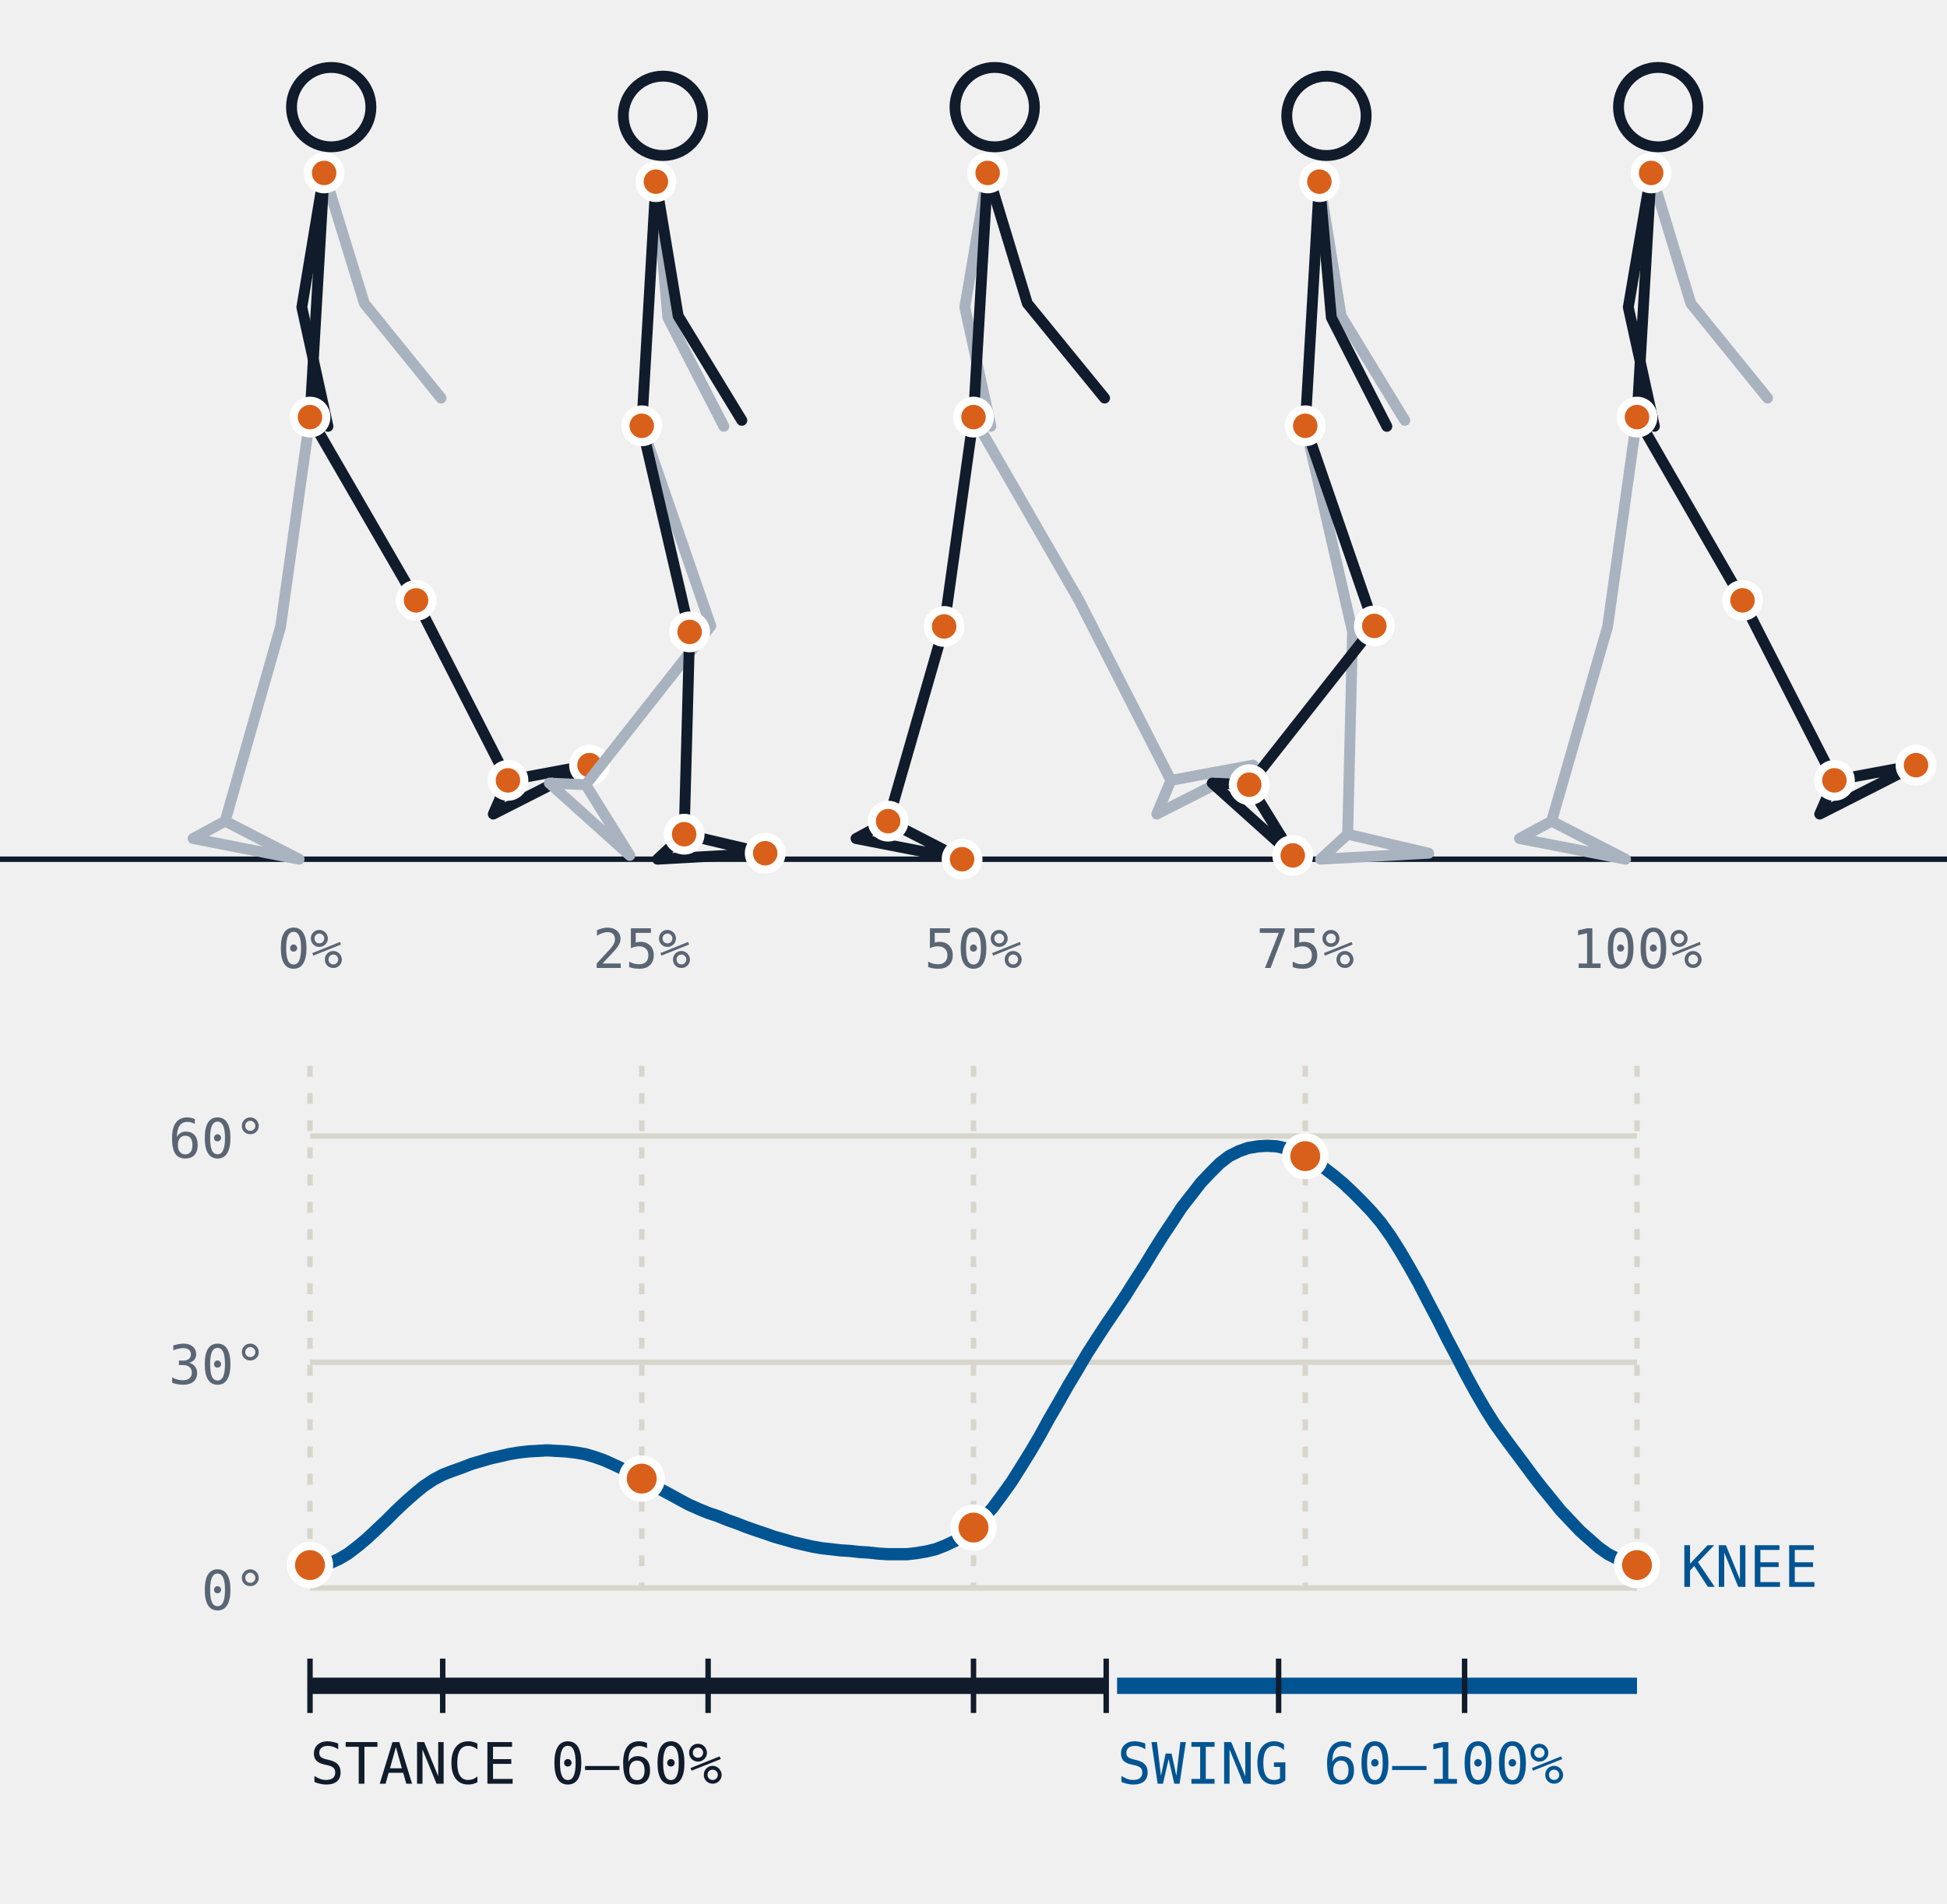
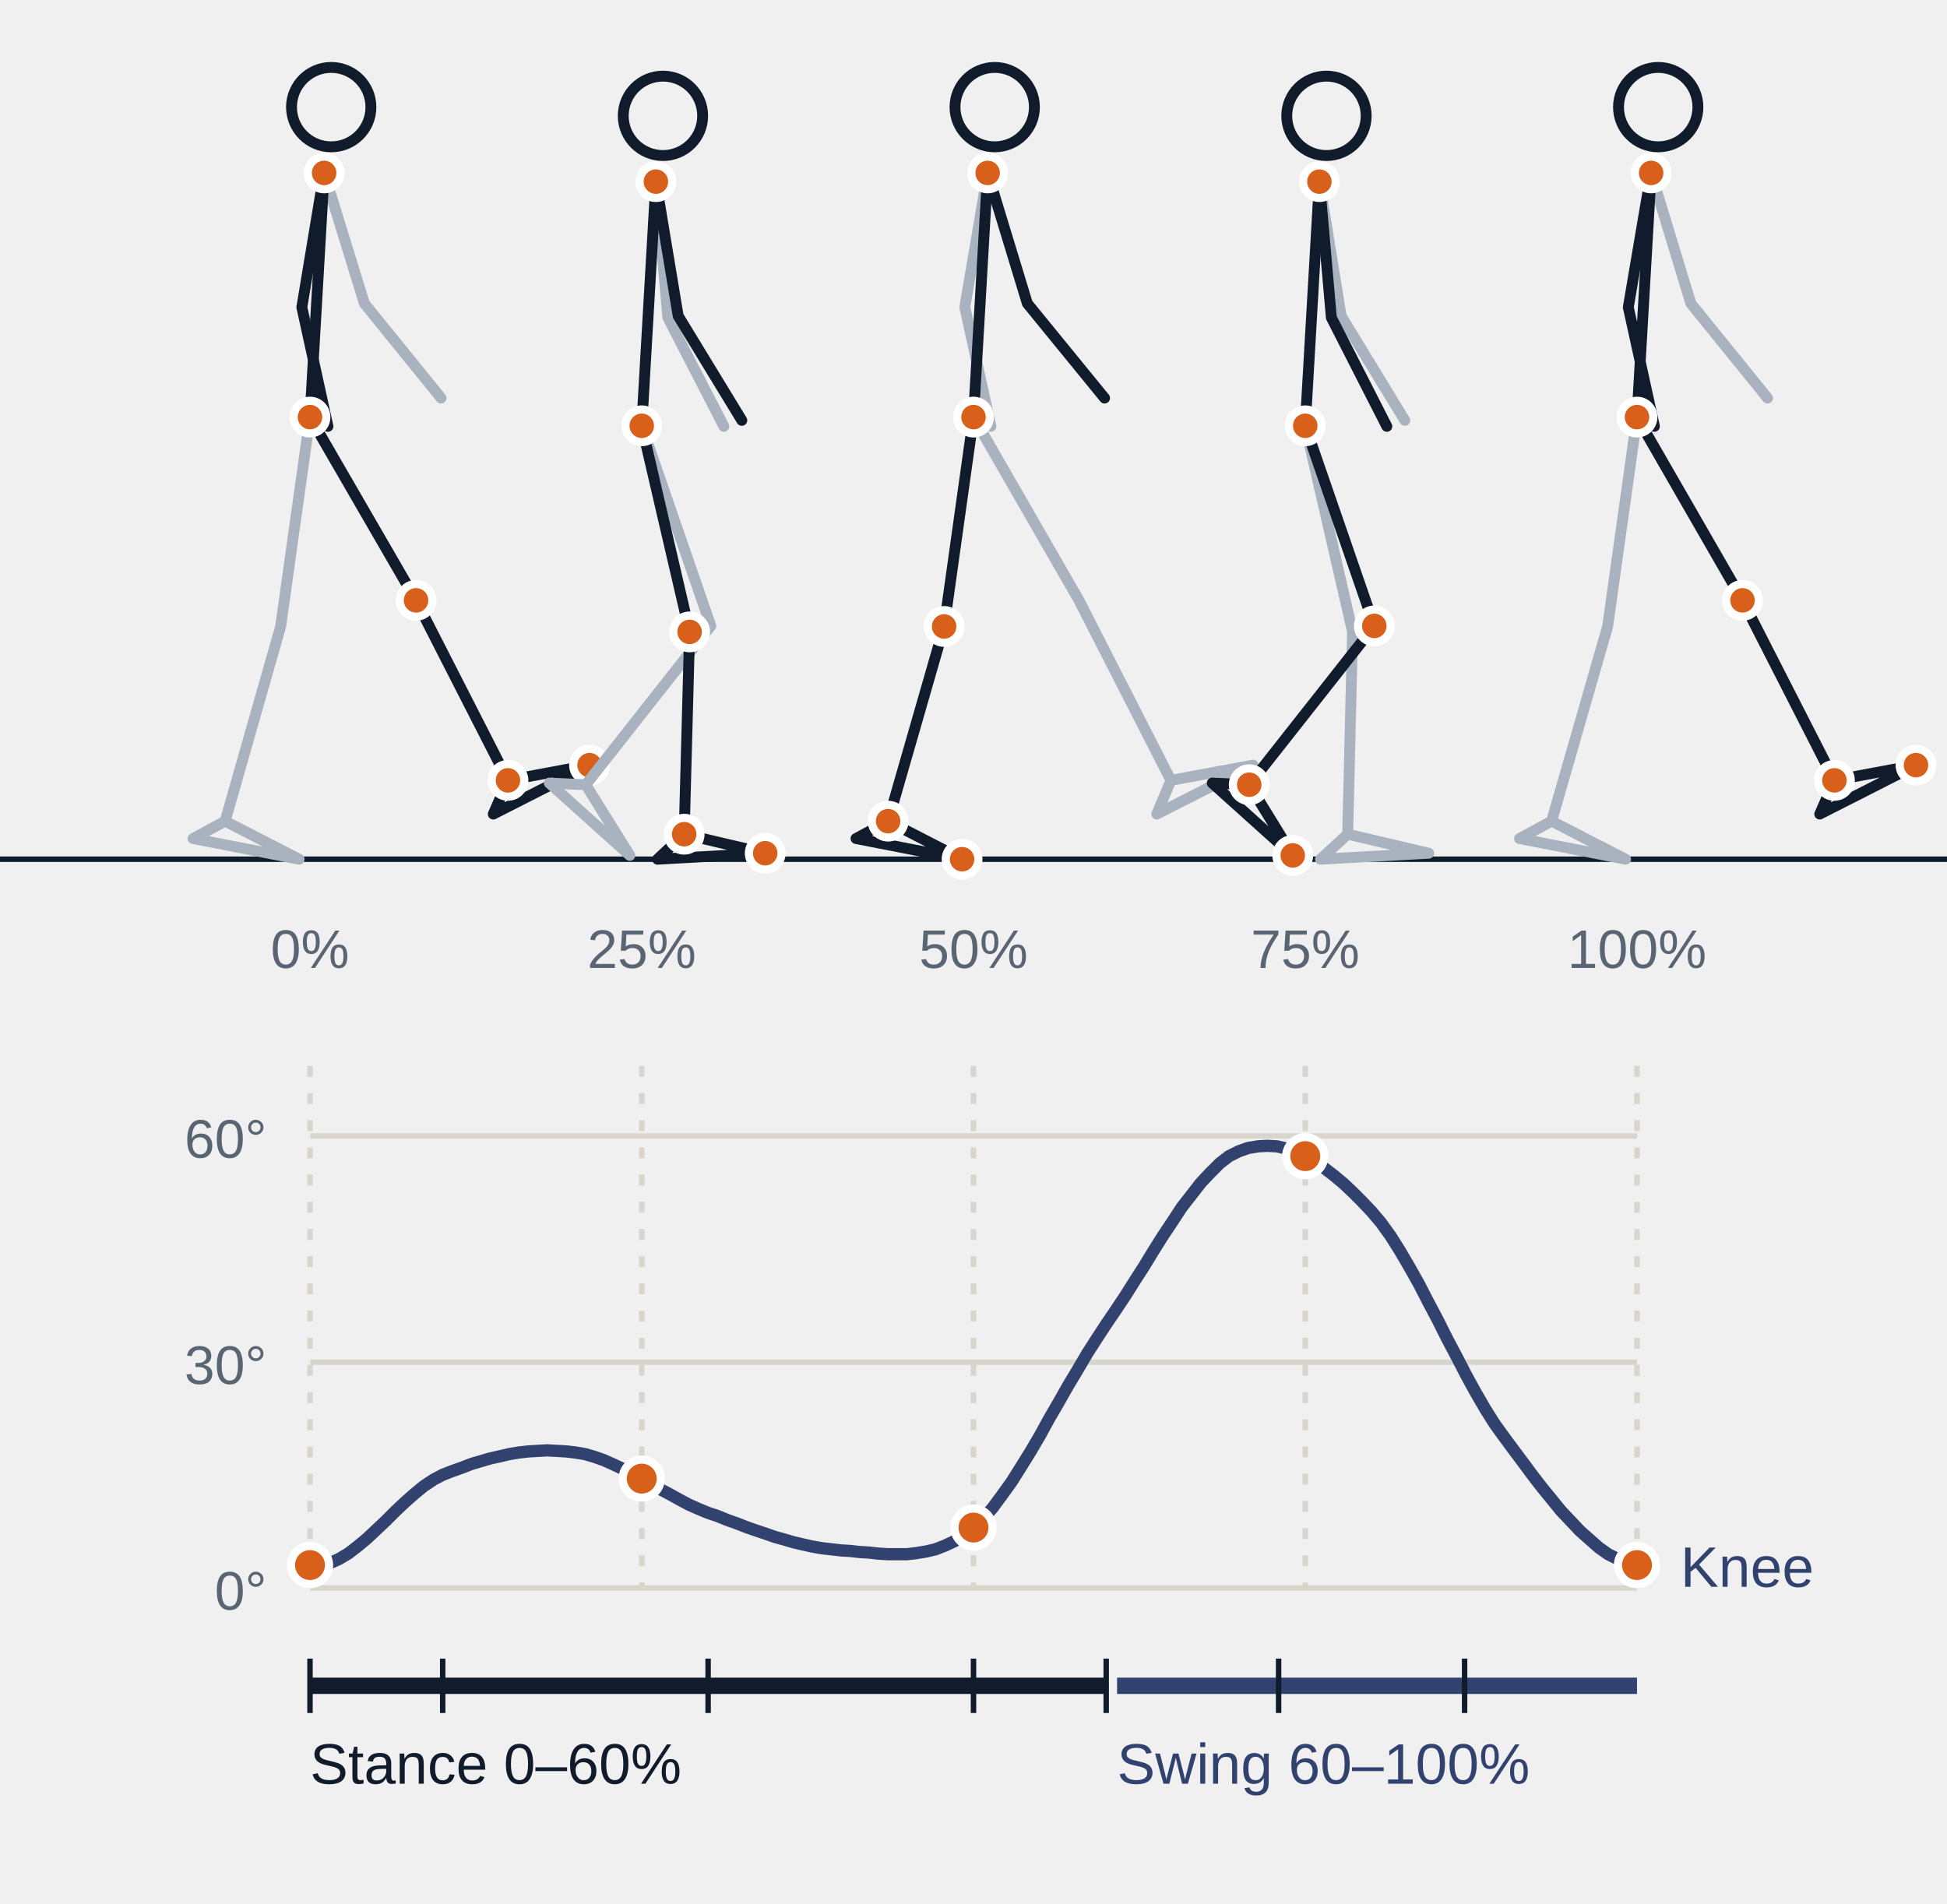
<svg class="figure-svg" viewBox="0 0 358 350" role="img" aria-label="{{ include.label | escape }}" preserveAspectRatio="xMidYMid meet">
  <line x1="0" y1="158" x2="358" y2="158" stroke="#101B2B" stroke-width="1" />
  <polyline points="57.0,76.7 51.6,115.2 41.4,151.0 35.5,154.2 55.0,158.0 41.4,151.0" fill="none" stroke="#A9B3BF" stroke-width="2" stroke-linecap="round" stroke-linejoin="round" />
  <polyline points="59.6,31.8 67.0,55.8 81.1,73.2" fill="none" stroke="#A9B3BF" stroke-width="2" stroke-linecap="round" stroke-linejoin="round" />
  <polyline points="57.0,76.7 59.6,31.8" fill="none" stroke="#101B2B" stroke-width="2" stroke-linecap="round" stroke-linejoin="round" />
  <circle cx="60.9" cy="19.7" r="7.3" fill="none" stroke="#101B2B" stroke-width="2" />
  <polyline points="57.0,76.7 76.5,110.4 93.4,143.5 90.7,149.7 108.4,140.7 93.4,143.5" fill="none" stroke="#101B2B" stroke-width="2" stroke-linecap="round" stroke-linejoin="round" />
  <polyline points="59.6,31.8 55.5,56.5 60.3,78.4" fill="none" stroke="#101B2B" stroke-width="2" stroke-linecap="round" stroke-linejoin="round" />
  <circle cx="57.0" cy="76.7" r="3" fill="#D9601A" stroke="#FFFFFF" stroke-width="1.5" />
  <circle cx="76.5" cy="110.4" r="3" fill="#D9601A" stroke="#FFFFFF" stroke-width="1.5" />
  <circle cx="93.4" cy="143.5" r="3" fill="#D9601A" stroke="#FFFFFF" stroke-width="1.5" />
  <circle cx="108.4" cy="140.7" r="3" fill="#D9601A" stroke="#FFFFFF" stroke-width="1.5" />
  <circle cx="59.6" cy="31.8" r="3" fill="#D9601A" stroke="#FFFFFF" stroke-width="1.5" />
-   <text x="57.0" y="178" text-anchor="middle" font-family="'IBM Plex Mono', ui-monospace, monospace" font-size="10" fill="#5A6574">0%</text>
+   <text x="57.0" y="178" text-anchor="middle" font-family="'Asap', Arial, sans-serif" font-size="10" fill="#5A6574">0%</text>
  <polyline points="118.0,78.3 130.7,115.1 107.7,144.3 101.0,144.0 115.8,157.3 107.7,144.3" fill="none" stroke="#A9B3BF" stroke-width="2" stroke-linecap="round" stroke-linejoin="round" />
  <polyline points="120.6,33.4 122.8,58.4 133.1,78.4" fill="none" stroke="#A9B3BF" stroke-width="2" stroke-linecap="round" stroke-linejoin="round" />
  <polyline points="118.0,78.3 120.6,33.4" fill="none" stroke="#101B2B" stroke-width="2" stroke-linecap="round" stroke-linejoin="round" />
  <circle cx="121.9" cy="21.3" r="7.3" fill="none" stroke="#101B2B" stroke-width="2" />
  <polyline points="118.0,78.3 126.8,116.2 125.8,153.4 120.9,158.0 140.7,156.9 125.8,153.4" fill="none" stroke="#101B2B" stroke-width="2" stroke-linecap="round" stroke-linejoin="round" />
  <polyline points="120.6,33.4 124.7,58.1 136.4,77.3" fill="none" stroke="#101B2B" stroke-width="2" stroke-linecap="round" stroke-linejoin="round" />
  <circle cx="118.0" cy="78.3" r="3" fill="#D9601A" stroke="#FFFFFF" stroke-width="1.5" />
  <circle cx="126.8" cy="116.2" r="3" fill="#D9601A" stroke="#FFFFFF" stroke-width="1.5" />
  <circle cx="125.8" cy="153.4" r="3" fill="#D9601A" stroke="#FFFFFF" stroke-width="1.5" />
  <circle cx="140.7" cy="156.9" r="3" fill="#D9601A" stroke="#FFFFFF" stroke-width="1.5" />
  <circle cx="120.6" cy="33.4" r="3" fill="#D9601A" stroke="#FFFFFF" stroke-width="1.5" />
-   <text x="118.0" y="178" text-anchor="middle" font-family="'IBM Plex Mono', ui-monospace, monospace" font-size="10" fill="#5A6574">25%</text>
+   <text x="118.0" y="178" text-anchor="middle" font-family="'Asap', Arial, sans-serif" font-size="10" fill="#5A6574">25%</text>
  <polyline points="179.0,76.7 198.4,110.4 215.3,143.5 212.7,149.7 230.4,140.7 215.3,143.5" fill="none" stroke="#A9B3BF" stroke-width="2" stroke-linecap="round" stroke-linejoin="round" />
  <polyline points="181.6,31.8 177.4,56.5 182.2,78.4" fill="none" stroke="#A9B3BF" stroke-width="2" stroke-linecap="round" stroke-linejoin="round" />
  <polyline points="179.0,76.7 181.6,31.8" fill="none" stroke="#101B2B" stroke-width="2" stroke-linecap="round" stroke-linejoin="round" />
  <circle cx="182.9" cy="19.7" r="7.3" fill="none" stroke="#101B2B" stroke-width="2" />
  <polyline points="179.0,76.7 173.6,115.2 163.3,151.0 157.4,154.2 176.9,158.0 163.3,151.0" fill="none" stroke="#101B2B" stroke-width="2" stroke-linecap="round" stroke-linejoin="round" />
  <polyline points="181.6,31.8 188.9,55.8 203.1,73.2" fill="none" stroke="#101B2B" stroke-width="2" stroke-linecap="round" stroke-linejoin="round" />
  <circle cx="179.0" cy="76.7" r="3" fill="#D9601A" stroke="#FFFFFF" stroke-width="1.5" />
  <circle cx="173.6" cy="115.2" r="3" fill="#D9601A" stroke="#FFFFFF" stroke-width="1.5" />
  <circle cx="163.3" cy="151.0" r="3" fill="#D9601A" stroke="#FFFFFF" stroke-width="1.5" />
  <circle cx="176.9" cy="158.0" r="3" fill="#D9601A" stroke="#FFFFFF" stroke-width="1.5" />
  <circle cx="181.6" cy="31.8" r="3" fill="#D9601A" stroke="#FFFFFF" stroke-width="1.5" />
-   <text x="179.0" y="178" text-anchor="middle" font-family="'IBM Plex Mono', ui-monospace, monospace" font-size="10" fill="#5A6574">50%</text>
+   <text x="179.0" y="178" text-anchor="middle" font-family="'Asap', Arial, sans-serif" font-size="10" fill="#5A6574">50%</text>
  <polyline points="240.0,78.3 248.7,116.2 247.8,153.4 242.8,158.0 262.7,156.9 247.8,153.4" fill="none" stroke="#A9B3BF" stroke-width="2" stroke-linecap="round" stroke-linejoin="round" />
  <polyline points="242.6,33.4 246.6,58.1 258.3,77.3" fill="none" stroke="#A9B3BF" stroke-width="2" stroke-linecap="round" stroke-linejoin="round" />
  <polyline points="240.0,78.3 242.6,33.4" fill="none" stroke="#101B2B" stroke-width="2" stroke-linecap="round" stroke-linejoin="round" />
  <circle cx="243.9" cy="21.3" r="7.3" fill="none" stroke="#101B2B" stroke-width="2" />
  <polyline points="240.0,78.3 252.7,115.1 229.7,144.3 222.9,144.0 237.7,157.3 229.7,144.3" fill="none" stroke="#101B2B" stroke-width="2" stroke-linecap="round" stroke-linejoin="round" />
  <polyline points="242.6,33.4 244.8,58.4 255.0,78.4" fill="none" stroke="#101B2B" stroke-width="2" stroke-linecap="round" stroke-linejoin="round" />
  <circle cx="240.0" cy="78.3" r="3" fill="#D9601A" stroke="#FFFFFF" stroke-width="1.5" />
  <circle cx="252.7" cy="115.1" r="3" fill="#D9601A" stroke="#FFFFFF" stroke-width="1.5" />
  <circle cx="229.7" cy="144.3" r="3" fill="#D9601A" stroke="#FFFFFF" stroke-width="1.5" />
  <circle cx="237.7" cy="157.3" r="3" fill="#D9601A" stroke="#FFFFFF" stroke-width="1.5" />
  <circle cx="242.6" cy="33.4" r="3" fill="#D9601A" stroke="#FFFFFF" stroke-width="1.5" />
-   <text x="240.0" y="178" text-anchor="middle" font-family="'IBM Plex Mono', ui-monospace, monospace" font-size="10" fill="#5A6574">75%</text>
+   <text x="240.0" y="178" text-anchor="middle" font-family="'Asap', Arial, sans-serif" font-size="10" fill="#5A6574">75%</text>
  <polyline points="301.0,76.7 295.6,115.2 285.3,151.0 279.4,154.2 298.9,158.0 285.3,151.0" fill="none" stroke="#A9B3BF" stroke-width="2" stroke-linecap="round" stroke-linejoin="round" />
  <polyline points="303.6,31.8 310.9,55.8 325.0,73.2" fill="none" stroke="#A9B3BF" stroke-width="2" stroke-linecap="round" stroke-linejoin="round" />
  <polyline points="301.0,76.7 303.6,31.8" fill="none" stroke="#101B2B" stroke-width="2" stroke-linecap="round" stroke-linejoin="round" />
  <circle cx="304.9" cy="19.7" r="7.3" fill="none" stroke="#101B2B" stroke-width="2" />
  <polyline points="301.0,76.7 320.4,110.4 337.3,143.5 334.6,149.7 352.3,140.7 337.3,143.5" fill="none" stroke="#101B2B" stroke-width="2" stroke-linecap="round" stroke-linejoin="round" />
  <polyline points="303.6,31.8 299.4,56.5 304.2,78.4" fill="none" stroke="#101B2B" stroke-width="2" stroke-linecap="round" stroke-linejoin="round" />
  <circle cx="301.0" cy="76.7" r="3" fill="#D9601A" stroke="#FFFFFF" stroke-width="1.5" />
  <circle cx="320.4" cy="110.4" r="3" fill="#D9601A" stroke="#FFFFFF" stroke-width="1.5" />
  <circle cx="337.3" cy="143.5" r="3" fill="#D9601A" stroke="#FFFFFF" stroke-width="1.5" />
  <circle cx="352.3" cy="140.7" r="3" fill="#D9601A" stroke="#FFFFFF" stroke-width="1.5" />
  <circle cx="303.6" cy="31.8" r="3" fill="#D9601A" stroke="#FFFFFF" stroke-width="1.5" />
-   <text x="301.0" y="178" text-anchor="middle" font-family="'IBM Plex Mono', ui-monospace, monospace" font-size="10" fill="#5A6574">100%</text>
+   <text x="301.0" y="178" text-anchor="middle" font-family="'Asap', Arial, sans-serif" font-size="10" fill="#5A6574">100%</text>
  <line x1="57.037" y1="292.0" x2="301.0" y2="292.0" stroke="#D8D5CC" stroke-width="1" />
-   <text x="49.037" y="296.0" text-anchor="end" font-family="'IBM Plex Mono', ui-monospace, monospace" font-size="10" fill="#5A6574">0°</text>
+   <text x="49.037" y="296.0" text-anchor="end" font-family="'Asap', Arial, sans-serif" font-size="10" fill="#5A6574">0°</text>
  <line x1="57.037" y1="250.5" x2="301.0" y2="250.5" stroke="#D8D5CC" stroke-width="1" />
-   <text x="49.037" y="254.5" text-anchor="end" font-family="'IBM Plex Mono', ui-monospace, monospace" font-size="10" fill="#5A6574">30°</text>
+   <text x="49.037" y="254.5" text-anchor="end" font-family="'Asap', Arial, sans-serif" font-size="10" fill="#5A6574">30°</text>
  <line x1="57.037" y1="208.9" x2="301.0" y2="208.9" stroke="#D8D5CC" stroke-width="1" />
-   <text x="49.037" y="212.9" text-anchor="end" font-family="'IBM Plex Mono', ui-monospace, monospace" font-size="10" fill="#5A6574">60°</text>
+   <text x="49.037" y="212.9" text-anchor="end" font-family="'Asap', Arial, sans-serif" font-size="10" fill="#5A6574">60°</text>
  <line x1="57.0" y1="196" x2="57.0" y2="292" stroke="#D8D5CC" stroke-width="1" stroke-dasharray="2 3" />
  <line x1="118.0" y1="196" x2="118.0" y2="292" stroke="#D8D5CC" stroke-width="1" stroke-dasharray="2 3" />
  <line x1="179.0" y1="196" x2="179.0" y2="292" stroke="#D8D5CC" stroke-width="1" stroke-dasharray="2 3" />
  <line x1="240.0" y1="196" x2="240.0" y2="292" stroke="#D8D5CC" stroke-width="1" stroke-dasharray="2 3" />
  <line x1="301.0" y1="196" x2="301.0" y2="292" stroke="#D8D5CC" stroke-width="1" stroke-dasharray="2 3" />
-   <path d="M57.0,287.8 L58.8,287.9 L60.5,287.5 L62.3,286.7 L64.0,285.7 L65.7,284.4 L67.5,282.9 L69.2,281.3 L71.0,279.6 L72.7,277.9 L74.5,276.2 L76.2,274.7 L77.9,273.3 L79.7,272.1 L81.4,271.2 L83.2,270.5 L84.9,269.9 L86.7,269.2 L88.4,268.7 L90.1,268.2 L91.9,267.8 L93.6,267.4 L95.4,267.1 L97.1,266.9 L98.9,266.8 L100.6,266.7 L102.3,266.8 L104.1,266.9 L105.8,267.1 L107.6,267.4 L109.3,267.9 L111.0,268.5 L112.8,269.3 L114.5,270.1 L116.3,271.0 L118.0,271.9 L119.8,272.9 L121.5,273.9 L123.2,274.8 L125.0,275.8 L126.7,276.7 L128.5,277.5 L130.2,278.2 L132.0,278.8 L133.7,279.5 L135.4,280.1 L137.2,280.8 L138.9,281.4 L140.7,282.0 L142.4,282.6 L144.2,283.1 L145.9,283.6 L147.6,284.0 L149.4,284.4 L151.1,284.7 L152.9,284.9 L154.6,285.1 L156.3,285.2 L158.1,285.4 L159.8,285.5 L161.6,285.7 L163.3,285.8 L165.1,285.8 L166.8,285.8 L168.5,285.6 L170.3,285.3 L172.0,284.9 L173.8,284.2 L175.5,283.4 L177.3,282.3 L179.0,280.9 L180.7,279.3 L182.5,277.3 L184.2,275.0 L186.0,272.5 L187.7,269.8 L189.5,266.9 L191.2,264.0 L192.9,260.9 L194.7,257.8 L196.4,254.8 L198.2,251.8 L199.9,248.9 L201.7,246.1 L203.4,243.5 L205.1,241.0 L206.9,238.3 L208.6,235.6 L210.4,232.8 L212.1,230.0 L213.8,227.3 L215.6,224.6 L217.3,222.0 L219.1,219.7 L220.8,217.5 L222.6,215.6 L224.3,213.9 L226.0,212.6 L227.8,211.7 L229.5,211.1 L231.3,210.8 L233.0,210.7 L234.8,210.8 L236.5,211.2 L238.2,211.8 L240.0,212.6 L241.7,213.6 L243.5,214.8 L245.2,216.1 L247.0,217.6 L248.7,219.2 L250.4,220.9 L252.2,222.8 L253.9,224.8 L255.7,227.3 L257.4,230.0 L259.1,232.9 L260.9,236.1 L262.6,239.4 L264.4,242.8 L266.1,246.2 L267.9,249.6 L269.6,252.9 L271.3,256.0 L273.1,259.1 L274.8,261.8 L276.6,264.3 L278.3,266.6 L280.1,269.0 L281.8,271.3 L283.5,273.5 L285.3,275.7 L287.0,277.8 L288.8,279.7 L290.5,281.5 L292.3,283.1 L294.0,284.6 L295.7,285.8 L297.5,286.7 L299.2,287.4 L301.0,287.8" fill="none" stroke="#005492" stroke-width="2.25" stroke-linejoin="round" />
+   <path d="M57.0,287.8 L58.8,287.9 L60.5,287.5 L62.3,286.7 L64.0,285.7 L65.7,284.4 L67.5,282.9 L69.2,281.3 L71.0,279.6 L72.7,277.9 L74.5,276.2 L76.2,274.7 L77.9,273.3 L79.7,272.1 L81.4,271.2 L83.2,270.5 L84.9,269.9 L86.7,269.2 L88.4,268.7 L90.1,268.2 L91.9,267.8 L93.6,267.4 L95.4,267.1 L97.1,266.9 L98.9,266.8 L100.6,266.7 L102.3,266.8 L104.1,266.9 L105.8,267.1 L107.6,267.4 L109.3,267.9 L111.0,268.5 L112.8,269.3 L114.5,270.1 L116.3,271.0 L118.0,271.9 L119.8,272.9 L121.5,273.9 L123.2,274.8 L125.0,275.8 L126.7,276.7 L128.5,277.5 L130.2,278.2 L132.0,278.8 L133.7,279.5 L135.4,280.1 L137.2,280.8 L138.9,281.4 L140.7,282.0 L142.4,282.6 L144.2,283.1 L145.9,283.6 L147.6,284.0 L149.4,284.4 L151.1,284.7 L152.9,284.9 L154.6,285.1 L156.3,285.2 L158.1,285.4 L159.8,285.5 L161.6,285.7 L163.3,285.8 L165.1,285.8 L166.8,285.8 L168.5,285.6 L170.3,285.3 L172.0,284.9 L173.8,284.2 L175.5,283.4 L177.3,282.3 L179.0,280.9 L180.7,279.3 L182.5,277.3 L184.2,275.0 L186.0,272.5 L187.7,269.8 L189.5,266.9 L191.2,264.0 L192.9,260.9 L194.7,257.8 L196.4,254.8 L198.2,251.8 L199.9,248.9 L201.7,246.1 L203.4,243.5 L205.1,241.0 L206.9,238.3 L208.6,235.6 L210.4,232.8 L212.1,230.0 L213.8,227.3 L215.6,224.6 L217.3,222.0 L219.1,219.7 L220.8,217.5 L222.6,215.6 L224.3,213.9 L226.0,212.6 L227.8,211.7 L229.5,211.1 L231.3,210.8 L233.0,210.7 L234.8,210.8 L236.5,211.2 L238.2,211.8 L240.0,212.6 L241.7,213.6 L243.5,214.8 L245.2,216.1 L247.0,217.6 L248.7,219.2 L250.4,220.9 L252.2,222.8 L253.9,224.8 L255.7,227.3 L257.4,230.0 L259.1,232.9 L260.9,236.1 L262.6,239.4 L264.4,242.8 L266.1,246.2 L267.9,249.6 L269.6,252.9 L271.3,256.0 L273.1,259.1 L274.8,261.8 L276.6,264.3 L278.3,266.6 L280.1,269.0 L281.8,271.3 L283.5,273.5 L285.3,275.7 L287.0,277.8 L288.8,279.7 L290.5,281.5 L292.3,283.1 L294.0,284.6 L295.7,285.8 L297.5,286.7 L299.2,287.4 L301.0,287.8" fill="none" stroke="#31426F" stroke-width="2.25" stroke-linejoin="round" />
  <circle cx="57.0" cy="287.8" r="3.5" fill="#D9601A" stroke="#FFFFFF" stroke-width="1.5" />
  <circle cx="118.0" cy="271.9" r="3.5" fill="#D9601A" stroke="#FFFFFF" stroke-width="1.5" />
  <circle cx="179.0" cy="280.9" r="3.5" fill="#D9601A" stroke="#FFFFFF" stroke-width="1.5" />
  <circle cx="240.0" cy="212.6" r="3.5" fill="#D9601A" stroke="#FFFFFF" stroke-width="1.5" />
  <circle cx="301.0" cy="287.8" r="3.5" fill="#D9601A" stroke="#FFFFFF" stroke-width="1.5" />
-   <text x="309.0" y="291.8" font-family="'IBM Plex Mono', ui-monospace, monospace" font-size="10.5" fill="#005492">KNEE</text>
+   <text x="309.0" y="291.8" font-family="'Asap', Arial, sans-serif" font-size="10.5" fill="#31426F">Knee</text>
  <line x1="57.0" y1="310" x2="203.4" y2="310" stroke="#101B2B" stroke-width="3" />
-   <line x1="205.4" y1="310" x2="301.0" y2="310" stroke="#005492" stroke-width="3" />
-   <text x="57.0" y="328" font-family="'IBM Plex Mono', ui-monospace, monospace" font-size="10.5" font-weight="500" fill="#101B2B">STANCE  0–60%</text>
-   <text x="205.4" y="328" font-family="'IBM Plex Mono', ui-monospace, monospace" font-size="10.5" font-weight="500" fill="#005492">SWING  60–100%</text>
+   <line x1="205.4" y1="310" x2="301.0" y2="310" stroke="#31426F" stroke-width="3" />
+   <text x="57.0" y="328" font-family="'Asap', Arial, sans-serif" font-size="10.5" font-weight="500" fill="#101B2B">Stance 0–60%</text>
+   <text x="205.4" y="328" font-family="'Asap', Arial, sans-serif" font-size="10.5" font-weight="500" fill="#31426F">Swing 60–100%</text>
  <line x1="57.0" y1="305" x2="57.0" y2="315" stroke="#101B2B" stroke-width="1" />
  <line x1="81.4" y1="305" x2="81.4" y2="315" stroke="#101B2B" stroke-width="1" />
  <line x1="130.2" y1="305" x2="130.2" y2="315" stroke="#101B2B" stroke-width="1" />
  <line x1="179.0" y1="305" x2="179.0" y2="315" stroke="#101B2B" stroke-width="1" />
  <line x1="203.4" y1="305" x2="203.4" y2="315" stroke="#101B2B" stroke-width="1" />
  <line x1="235.1" y1="305" x2="235.1" y2="315" stroke="#101B2B" stroke-width="1" />
  <line x1="269.3" y1="305" x2="269.3" y2="315" stroke="#101B2B" stroke-width="1" />
</svg>
